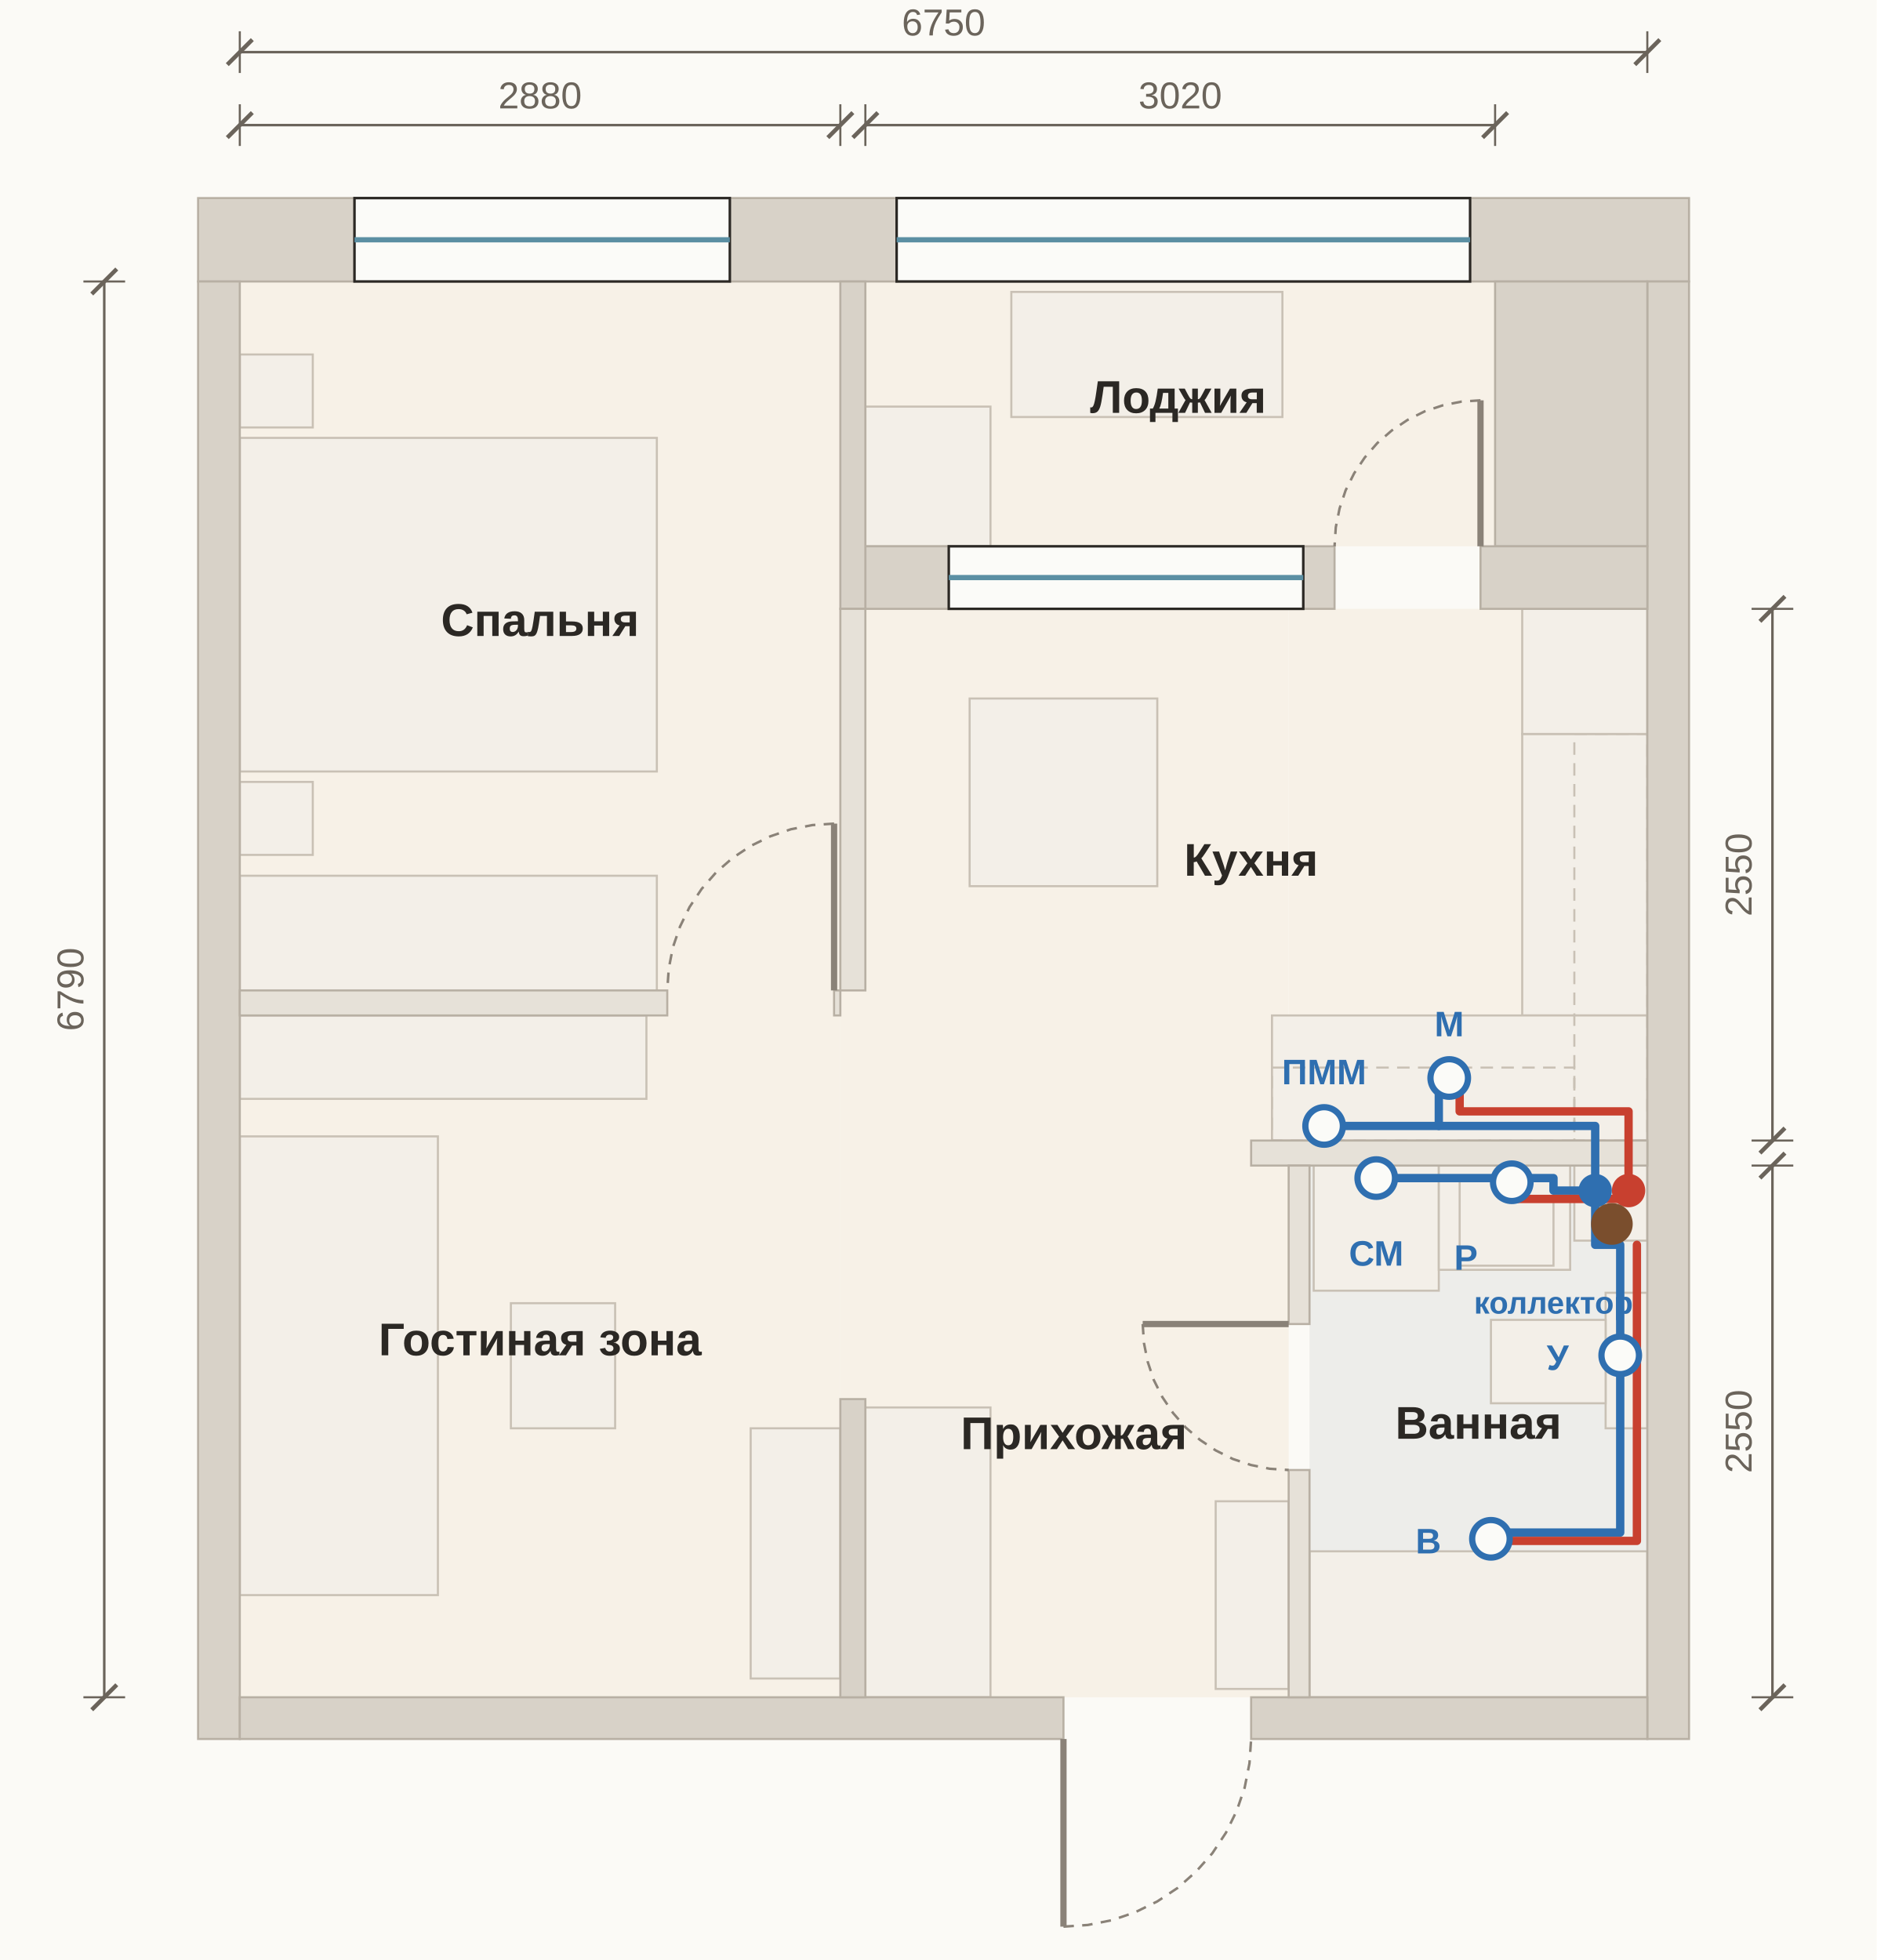
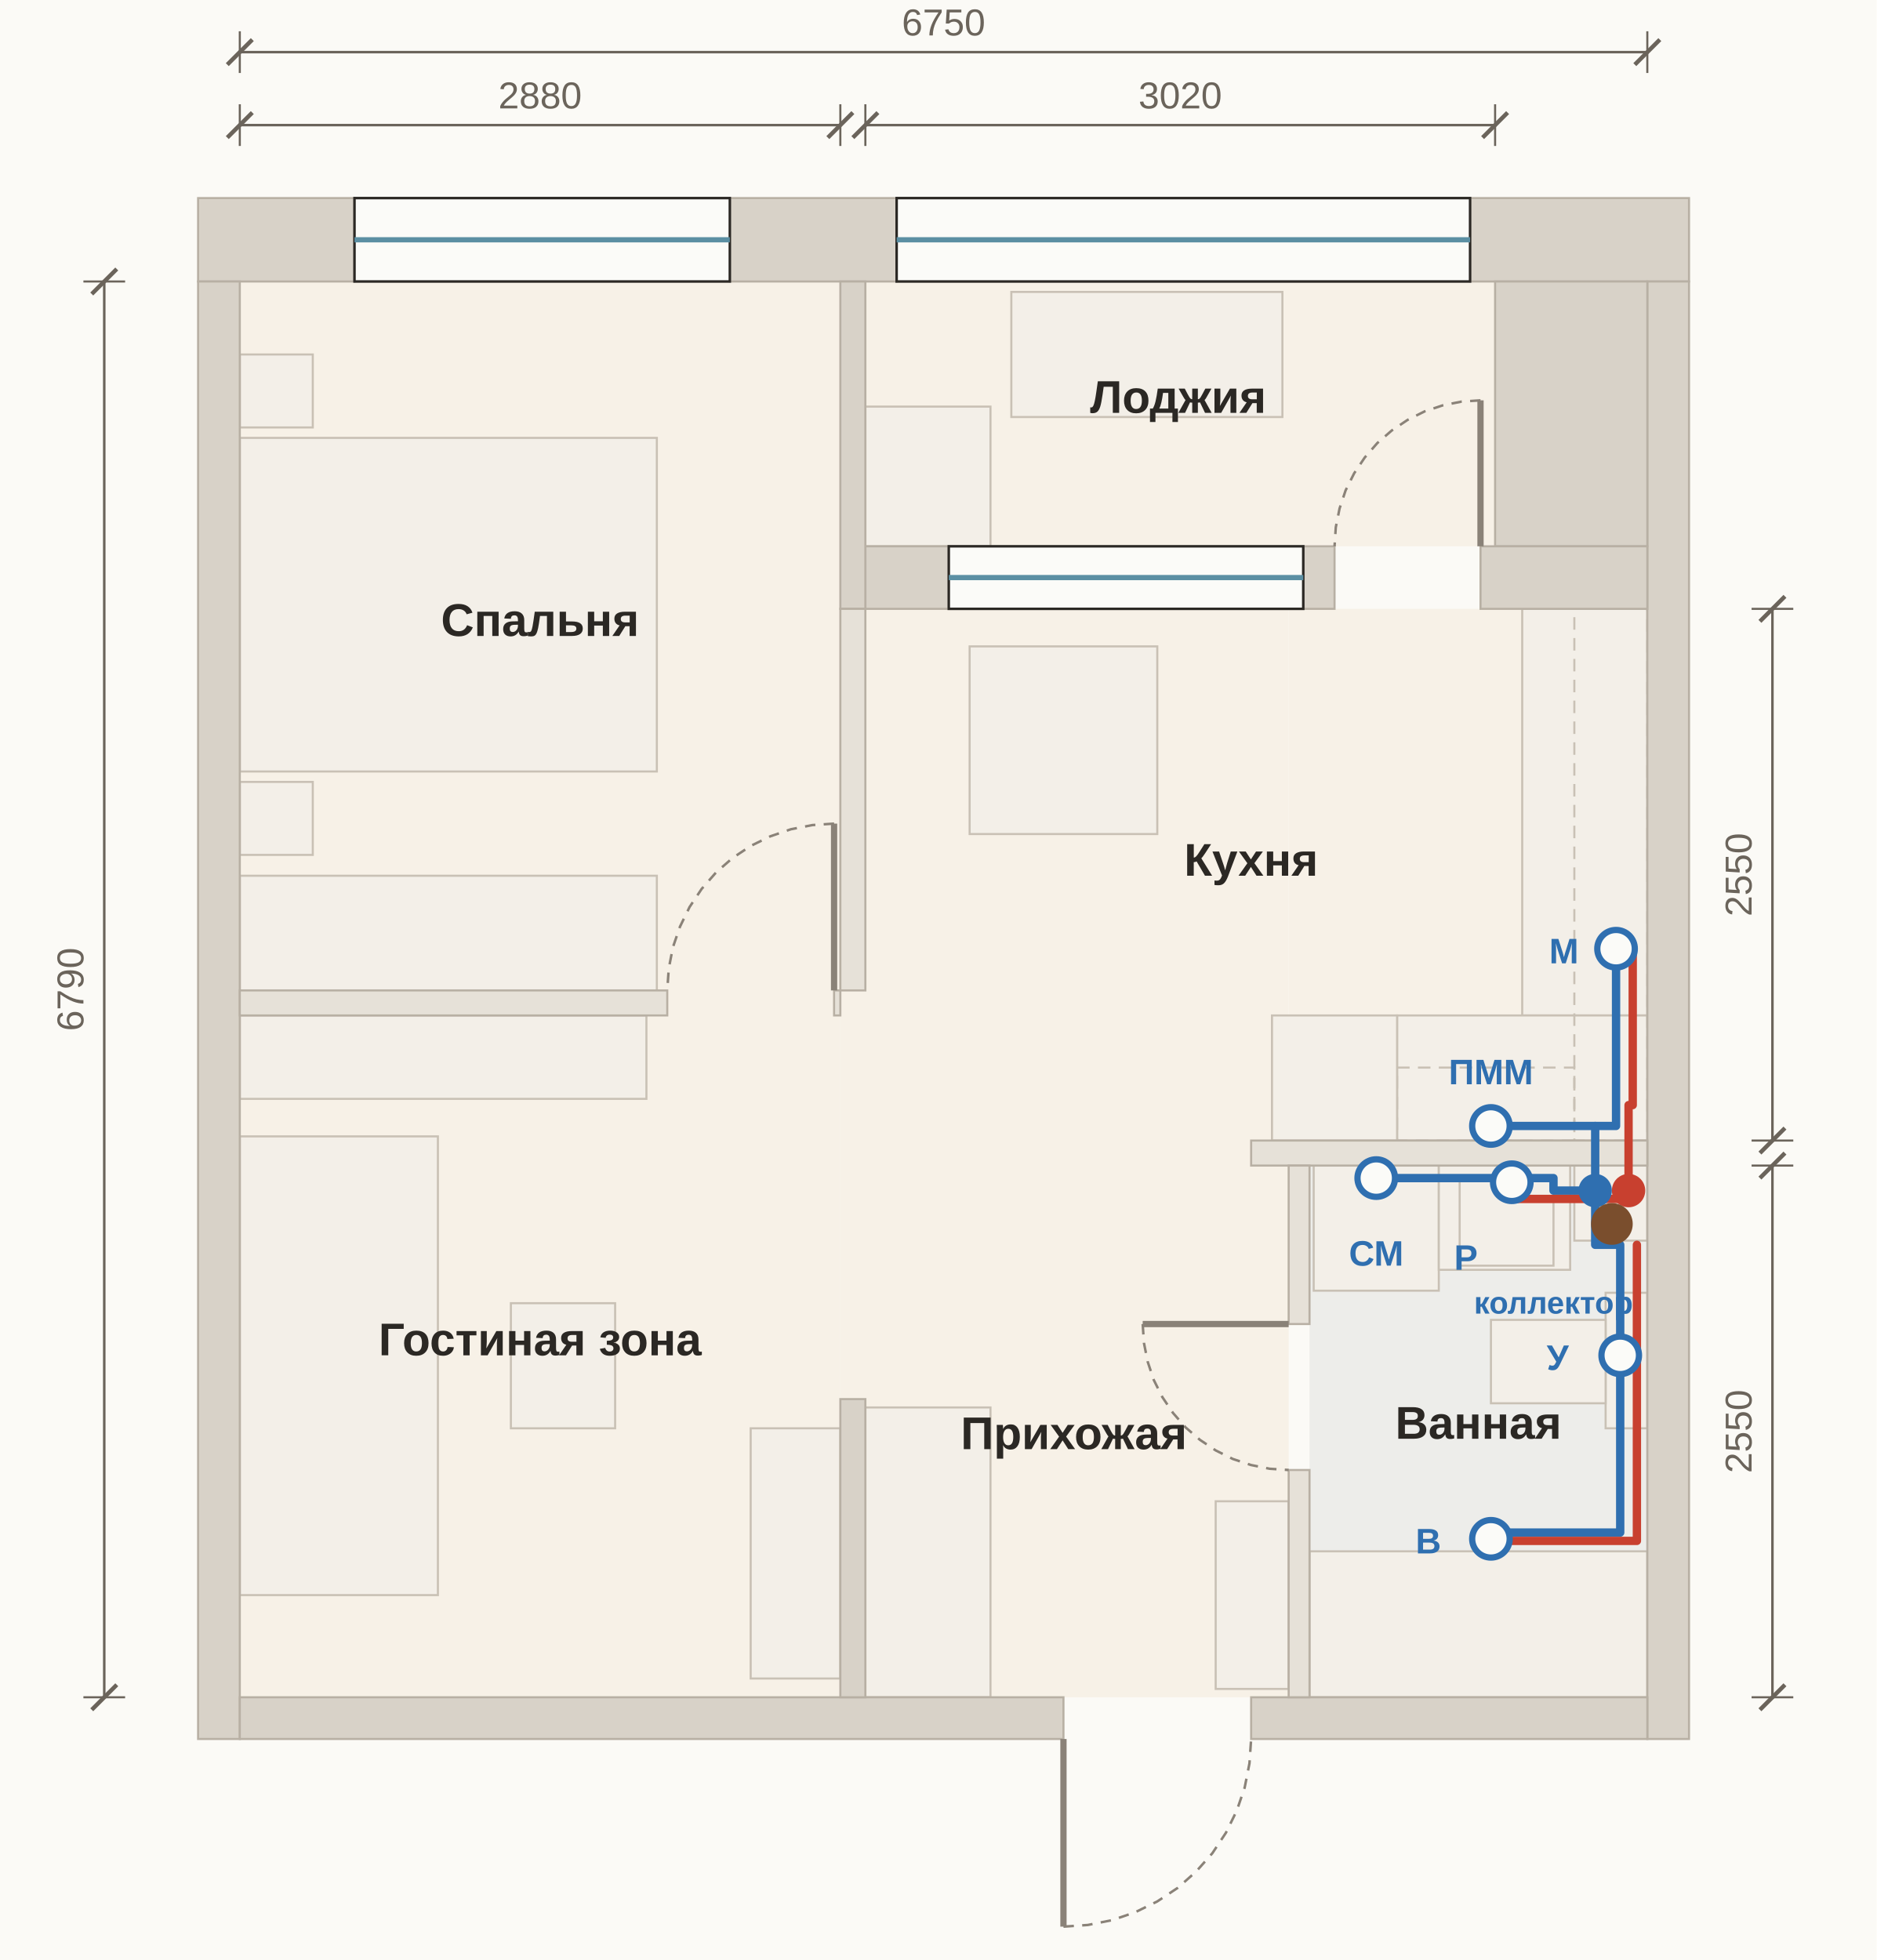
<svg xmlns="http://www.w3.org/2000/svg" aria-label="Схема водоснабжения" width="900" height="940" viewBox="-115 -135 900 940">
  <defs>
    <pattern id="hd" width="10" height="10" patternUnits="userSpaceOnUse" patternTransform="rotate(45)">
      <rect width="10" height="10" fill="#F6DCD7" />
      <line x1="0" y1="0" x2="0" y2="10" stroke="#C0392B" stroke-width="3" />
    </pattern>
    <pattern id="hn" width="10" height="10" patternUnits="userSpaceOnUse" patternTransform="rotate(-45)">
      <rect width="10" height="10" fill="#D6E5DE" />
      <line x1="0" y1="0" x2="0" y2="10" stroke="#4F7A6B" stroke-width="3" />
    </pattern>
  </defs>
  <rect x="-115" y="-135" width="900" height="940" fill="#FBFAF6" />
  <rect x="0" y="0" width="288" height="679" fill="#F7F1E7" stroke="none" stroke-width="1" />
  <rect x="288" y="157" width="215" height="522" fill="#F7F1E7" stroke="none" stroke-width="1" />
  <rect x="503" y="157" width="172" height="267" fill="#F7F1E7" stroke="none" stroke-width="1" />
  <rect x="513" y="424" width="162" height="255" fill="#EDEDEA" stroke="none" stroke-width="1" />
  <rect x="300" y="0" width="302" height="127" fill="#F7F1E7" stroke="none" stroke-width="1" />
  <rect x="0" y="75" width="200" height="160" fill="#F3EFE8" stroke="#C9C1B5" stroke-width="1" />
  <rect x="0" y="35" width="35" height="35" fill="#F3EFE8" stroke="#C9C1B5" stroke-width="1" />
  <rect x="0" y="240" width="35" height="35" fill="#F3EFE8" stroke="#C9C1B5" stroke-width="1" />
  <rect x="0" y="285" width="200" height="55" fill="#F3EFE8" stroke="#C9C1B5" stroke-width="1" />
  <rect x="0" y="352" width="195" height="40" fill="#F3EFE8" stroke="#C9C1B5" stroke-width="1" />
  <rect x="130" y="490" width="50" height="60" fill="#F3EFE8" stroke="#C9C1B5" stroke-width="1" />
  <rect x="0" y="410" width="95" height="220" fill="#F3EFE8" stroke="#C9C1B5" stroke-width="1" />
  <rect x="245" y="550" width="43" height="120" fill="#F3EFE8" stroke="#C9C1B5" stroke-width="1" />
-   <rect x="615" y="217" width="60" height="135" fill="#F3EFE8" stroke="#C9C1B5" stroke-width="1" />
-   <rect x="495" y="352" width="180" height="60" fill="#F3EFE8" stroke="#C9C1B5" stroke-width="1" />
-   <rect x="640" y="217" width="35" height="195" fill="none" stroke="#C9C1B5" stroke-width="1" stroke-dasharray="6 4" />
-   <rect x="495" y="377" width="145" height="35" fill="none" stroke="#C9C1B5" stroke-width="1" stroke-dasharray="6 4" />
-   <rect x="615" y="157" width="60" height="60" fill="#F3EFE8" stroke="#C9C1B5" stroke-width="1" />
-   <rect x="350" y="200" width="90" height="90" fill="#F3EFE8" stroke="#C9C1B5" stroke-width="1" />
+   <rect x="615" y="157" width="60" height="195" fill="#F3EFE8" stroke="#C9C1B5" stroke-width="1" />
+   <rect x="555" y="352" width="120" height="60" fill="#F3EFE8" stroke="#C9C1B5" stroke-width="1" />
+   <rect x="640" y="157" width="35" height="255" fill="none" stroke="#C9C1B5" stroke-width="1" stroke-dasharray="6 4" />
+   <rect x="555" y="377" width="85" height="35" fill="none" stroke="#C9C1B5" stroke-width="1" stroke-dasharray="6 4" />
+   <rect x="495" y="352" width="60" height="60" fill="#F3EFE8" stroke="#C9C1B5" stroke-width="1" />
+   <rect x="350" y="175" width="90" height="90" fill="#F3EFE8" stroke="#C9C1B5" stroke-width="1" />
  <rect x="300" y="540" width="60" height="139" fill="#F3EFE8" stroke="#C9C1B5" stroke-width="1" />
  <rect x="468" y="585" width="35" height="90" fill="#F3EFE8" stroke="#C9C1B5" stroke-width="1" />
  <rect x="640" y="424" width="35" height="36" fill="#F3EFE8" stroke="#C9C1B5" stroke-width="1" />
  <rect x="515" y="424" width="60" height="60" fill="#F3EFE8" stroke="#C9C1B5" stroke-width="1" />
  <rect x="575" y="424" width="63" height="50" fill="#F3EFE8" stroke="#C9C1B5" stroke-width="1" />
  <rect x="585" y="430" width="45" height="42" fill="#F3EFE8" stroke="#C9C1B5" stroke-width="1" />
  <rect x="655" y="485" width="20" height="65" fill="#F3EFE8" stroke="#C9C1B5" stroke-width="1" />
  <rect x="600" y="498" width="55" height="40" fill="#F3EFE8" stroke="#C9C1B5" stroke-width="1" />
  <rect x="513" y="609" width="162" height="70" fill="#F3EFE8" stroke="#C9C1B5" stroke-width="1" />
  <rect x="370" y="5" width="130" height="60" fill="#F3EFE8" stroke="#C9C1B5" stroke-width="1" />
  <rect x="300" y="60" width="60" height="67" fill="#F3EFE8" stroke="#C9C1B5" stroke-width="1" />
  <rect x="-20" y="-40" width="75" height="40" fill="#D8D2C8" stroke="#B8B0A4" stroke-width="1" />
  <rect x="235" y="-40" width="80" height="40" fill="#D8D2C8" stroke="#B8B0A4" stroke-width="1" />
  <rect x="590" y="-40" width="105" height="40" fill="#D8D2C8" stroke="#B8B0A4" stroke-width="1" />
  <rect x="-20" y="0" width="20" height="699" fill="#D8D2C8" stroke="#B8B0A4" stroke-width="1" />
  <rect x="675" y="0" width="20" height="699" fill="#D8D2C8" stroke="#B8B0A4" stroke-width="1" />
  <rect x="0" y="679" width="395" height="20" fill="#D8D2C8" stroke="#B8B0A4" stroke-width="1" />
  <rect x="485" y="679" width="190" height="20" fill="#D8D2C8" stroke="#B8B0A4" stroke-width="1" />
  <rect x="602" y="0" width="73" height="127" fill="#D8D2C8" stroke="#B8B0A4" stroke-width="1" />
  <rect x="300" y="127" width="40" height="30" fill="#D8D2C8" stroke="#B8B0A4" stroke-width="1" />
  <rect x="510" y="127" width="15" height="30" fill="#D8D2C8" stroke="#B8B0A4" stroke-width="1" />
  <rect x="595" y="127" width="80" height="30" fill="#D8D2C8" stroke="#B8B0A4" stroke-width="1" />
  <rect x="288" y="0" width="12" height="157" fill="#D8D2C8" stroke="#B8B0A4" stroke-width="1" />
  <rect x="288" y="157" width="12" height="183" fill="#E6E1D8" stroke="#B8B0A4" stroke-width="1" />
  <rect x="288" y="536" width="12" height="143" fill="#D8D2C8" stroke="#B8B0A4" stroke-width="1" />
  <rect x="485" y="412" width="190" height="12" fill="#E6E1D8" stroke="#B8B0A4" stroke-width="1" />
  <rect x="503" y="424" width="10" height="76" fill="#E6E1D8" stroke="#B8B0A4" stroke-width="1" />
  <rect x="503" y="570" width="10" height="109" fill="#E6E1D8" stroke="#B8B0A4" stroke-width="1" />
  <rect x="0" y="340" width="205" height="12" fill="#E6E1D8" stroke="#B8B0A4" stroke-width="1" />
  <rect x="285" y="340" width="3" height="12" fill="#E6E1D8" stroke="#B8B0A4" stroke-width="1" />
  <rect x="55" y="-40" width="180" height="40" fill="#FBFBF8" stroke="#2B2824" stroke-width="1.2" />
  <line x1="55" y1="-20" x2="235" y2="-20" stroke="#5B8FA3" stroke-width="2.5" />
  <rect x="315" y="-40" width="275" height="40" fill="#FBFBF8" stroke="#2B2824" stroke-width="1.2" />
  <line x1="315" y1="-20" x2="590" y2="-20" stroke="#5B8FA3" stroke-width="2.5" />
  <rect x="340" y="127" width="170" height="30" fill="#FBFBF8" stroke="#2B2824" stroke-width="1.2" />
  <line x1="340" y1="142" x2="510" y2="142" stroke="#5B8FA3" stroke-width="2.5" />
  <line x1="595" y1="127" x2="595" y2="57" stroke="#8A8278" stroke-width="3" />
  <polyline points="595,57 585.9,57.6 576.9,59.4 568.2,62.3 560,66.4 552.4,71.5 545.5,77.5 539.5,84.4 534.4,92 530.3,100.2 527.4,108.9 525.6,117.9 525,127" fill="none" stroke="#8A8278" stroke-width="1.2" stroke-dasharray="5 4" />
  <line x1="395" y1="699" x2="395" y2="789" stroke="#8A8278" stroke-width="3" />
  <polyline points="395,789 406.7,788.2 418.3,785.9 429.4,782.1 440,776.9 449.8,770.4 458.6,762.6 466.4,753.8 472.9,744 478.1,733.4 481.9,722.3 484.2,710.7 485,699" fill="none" stroke="#8A8278" stroke-width="1.2" stroke-dasharray="5 4" />
  <line x1="503" y1="500" x2="433" y2="500" stroke="#8A8278" stroke-width="3" />
  <polyline points="433,500 433.6,509.1 435.4,518.1 438.3,526.8 442.4,535 447.5,542.6 453.5,549.5 460.4,555.5 468,560.6 476.2,564.7 484.9,567.6 493.9,569.4 503,570" fill="none" stroke="#8A8278" stroke-width="1.2" stroke-dasharray="5 4" />
  <line x1="285" y1="340" x2="285" y2="260" stroke="#8A8278" stroke-width="3" />
  <polyline points="285,260 274.6,260.7 264.3,262.7 254.4,266.1 245,270.7 236.3,276.5 228.4,283.4 221.5,291.3 215.7,300 211.1,309.4 207.7,319.3 205.7,329.6 205,340" fill="none" stroke="#8A8278" stroke-width="1.2" stroke-dasharray="5 4" />
  <text x="144" y="170" font-family="Arial, Helvetica, sans-serif" font-size="22" font-weight="600" fill="#2B2824" text-anchor="middle">Спальня</text>
  <text x="144" y="515" font-family="Arial, Helvetica, sans-serif" font-size="22" font-weight="600" fill="#2B2824" text-anchor="middle">Гостиная зона</text>
  <text x="485" y="285" font-family="Arial, Helvetica, sans-serif" font-size="22" font-weight="600" fill="#2B2824" text-anchor="middle">Кухня</text>
  <text x="400" y="560" font-family="Arial, Helvetica, sans-serif" font-size="22" font-weight="600" fill="#2B2824" text-anchor="middle">Прихожая</text>
  <text x="594" y="555" font-family="Arial, Helvetica, sans-serif" font-size="22" font-weight="600" fill="#2B2824" text-anchor="middle">Ванная</text>
  <text x="450" y="63" font-family="Arial, Helvetica, sans-serif" font-size="22" font-weight="600" fill="#2B2824" text-anchor="middle">Лоджия</text>
  <line x1="0" y1="-75" x2="288" y2="-75" stroke="#6B645B" stroke-width="1.2" />
  <line x1="-6" y1="-69" x2="6" y2="-81" stroke="#6B645B" stroke-width="2" />
  <line x1="0" y1="-85" x2="0" y2="-65" stroke="#6B645B" stroke-width="1" />
  <line x1="282" y1="-69" x2="294" y2="-81" stroke="#6B645B" stroke-width="2" />
  <line x1="288" y1="-85" x2="288" y2="-65" stroke="#6B645B" stroke-width="1" />
  <text x="144" y="-83" font-family="Arial, Helvetica, sans-serif" font-size="18" font-weight="400" fill="#6B645B" text-anchor="middle">2880</text>
  <line x1="300" y1="-75" x2="602" y2="-75" stroke="#6B645B" stroke-width="1.2" />
  <line x1="294" y1="-69" x2="306" y2="-81" stroke="#6B645B" stroke-width="2" />
  <line x1="300" y1="-85" x2="300" y2="-65" stroke="#6B645B" stroke-width="1" />
  <line x1="596" y1="-69" x2="608" y2="-81" stroke="#6B645B" stroke-width="2" />
  <line x1="602" y1="-85" x2="602" y2="-65" stroke="#6B645B" stroke-width="1" />
  <text x="451" y="-83" font-family="Arial, Helvetica, sans-serif" font-size="18" font-weight="400" fill="#6B645B" text-anchor="middle">3020</text>
  <line x1="0" y1="-110" x2="675" y2="-110" stroke="#6B645B" stroke-width="1.2" />
  <line x1="-6" y1="-104" x2="6" y2="-116" stroke="#6B645B" stroke-width="2" />
  <line x1="0" y1="-120" x2="0" y2="-100" stroke="#6B645B" stroke-width="1" />
  <line x1="669" y1="-104" x2="681" y2="-116" stroke="#6B645B" stroke-width="2" />
  <line x1="675" y1="-120" x2="675" y2="-100" stroke="#6B645B" stroke-width="1" />
  <text x="337.5" y="-118" font-family="Arial, Helvetica, sans-serif" font-size="18" font-weight="400" fill="#6B645B" text-anchor="middle">6750</text>
  <line x1="-65" y1="0" x2="-65" y2="679" stroke="#6B645B" stroke-width="1.2" />
  <line x1="-71" y1="6" x2="-59" y2="-6" stroke="#6B645B" stroke-width="2" />
  <line x1="-75" y1="0" x2="-55" y2="0" stroke="#6B645B" stroke-width="1" />
  <line x1="-71" y1="685" x2="-59" y2="673" stroke="#6B645B" stroke-width="2" />
  <line x1="-75" y1="679" x2="-55" y2="679" stroke="#6B645B" stroke-width="1" />
  <text x="-75" y="339.5" font-family="Arial, Helvetica, sans-serif" font-size="18" font-weight="400" fill="#6B645B" text-anchor="middle" transform="rotate(-90 -75 339.5)">6790</text>
  <line x1="735" y1="157" x2="735" y2="412" stroke="#6B645B" stroke-width="1.2" />
  <line x1="729" y1="163" x2="741" y2="151" stroke="#6B645B" stroke-width="2" />
  <line x1="725" y1="157" x2="745" y2="157" stroke="#6B645B" stroke-width="1" />
  <line x1="729" y1="418" x2="741" y2="406" stroke="#6B645B" stroke-width="2" />
  <line x1="725" y1="412" x2="745" y2="412" stroke="#6B645B" stroke-width="1" />
  <text x="725" y="284.5" font-family="Arial, Helvetica, sans-serif" font-size="18" font-weight="400" fill="#6B645B" text-anchor="middle" transform="rotate(-90 725 284.5)">2550</text>
  <line x1="735" y1="424" x2="735" y2="679" stroke="#6B645B" stroke-width="1.2" />
  <line x1="729" y1="430" x2="741" y2="418" stroke="#6B645B" stroke-width="2" />
  <line x1="725" y1="424" x2="745" y2="424" stroke="#6B645B" stroke-width="1" />
  <line x1="729" y1="685" x2="741" y2="673" stroke="#6B645B" stroke-width="2" />
  <line x1="725" y1="679" x2="745" y2="679" stroke="#6B645B" stroke-width="1" />
  <text x="725" y="551.5" font-family="Arial, Helvetica, sans-serif" font-size="18" font-weight="400" fill="#6B645B" text-anchor="middle" transform="rotate(-90 725 551.5)">2550</text>
-   <polyline points="650,436 650,405 575,405 575,385" fill="none" stroke="#2F6FB0" stroke-width="4" stroke-linejoin="round" stroke-linecap="round" />
-   <polyline points="666,436 666,398 585,398 585,385" fill="none" stroke="#C8402F" stroke-width="4" stroke-linejoin="round" stroke-linecap="round" />
-   <polyline points="575,405 520,405" fill="none" stroke="#2F6FB0" stroke-width="4" stroke-linejoin="round" stroke-linecap="round" />
+   <polyline points="650,436 650,405 660,405 660,320" fill="none" stroke="#2F6FB0" stroke-width="4" stroke-linejoin="round" stroke-linecap="round" />
+   <polyline points="666,436 666,395 668,395 668,320" fill="none" stroke="#C8402F" stroke-width="4" stroke-linejoin="round" stroke-linecap="round" />
+   <polyline points="650,405 600,405" fill="none" stroke="#2F6FB0" stroke-width="4" stroke-linejoin="round" stroke-linecap="round" />
  <polyline points="650,436 630,436 630,430 545,430" fill="none" stroke="#2F6FB0" stroke-width="4" stroke-linejoin="round" stroke-linecap="round" />
  <polyline points="666,436 666,440 610,440 610,432" fill="none" stroke="#C8402F" stroke-width="4" stroke-linejoin="round" stroke-linecap="round" />
  <polyline points="650,436 650,462 662,462 662,515" fill="none" stroke="#2F6FB0" stroke-width="4" stroke-linejoin="round" stroke-linecap="round" />
  <polyline points="662,515 662,600 600,600 600,605" fill="none" stroke="#2F6FB0" stroke-width="4" stroke-linejoin="round" stroke-linecap="round" />
  <polyline points="670,462 670,604 605,604" fill="none" stroke="#C8402F" stroke-width="4" stroke-linejoin="round" stroke-linecap="round" />
  <circle cx="650" cy="436" r="8" fill="#2F6FB0" />
  <circle cx="666" cy="436" r="8" fill="#C8402F" />
  <circle cx="658" cy="452" r="10" fill="#7A4E2D" />
-   <circle cx="580" cy="382" r="9" fill="#FBFBF8" stroke="#2F6FB0" stroke-width="3" />
-   <text x="580" y="362" font-family="Arial, Helvetica, sans-serif" font-size="17" font-weight="700" fill="#2F6FB0" text-anchor="middle">М</text>
-   <circle cx="520" cy="405" r="9" fill="#FBFBF8" stroke="#2F6FB0" stroke-width="3" />
-   <text x="520" y="385" font-family="Arial, Helvetica, sans-serif" font-size="17" font-weight="700" fill="#2F6FB0" text-anchor="middle">ПММ</text>
+   <circle cx="660" cy="320" r="9" fill="#FBFBF8" stroke="#2F6FB0" stroke-width="3" />
+   <text x="635" y="327" font-family="Arial, Helvetica, sans-serif" font-size="17" font-weight="700" fill="#2F6FB0" text-anchor="middle">М</text>
+   <circle cx="600" cy="405" r="9" fill="#FBFBF8" stroke="#2F6FB0" stroke-width="3" />
+   <text x="600" y="385" font-family="Arial, Helvetica, sans-serif" font-size="17" font-weight="700" fill="#2F6FB0" text-anchor="middle">ПММ</text>
  <circle cx="545" cy="430" r="9" fill="#FBFBF8" stroke="#2F6FB0" stroke-width="3" />
  <text x="545" y="472" font-family="Arial, Helvetica, sans-serif" font-size="17" font-weight="700" fill="#2F6FB0" text-anchor="middle">СМ</text>
  <circle cx="610" cy="432" r="9" fill="#FBFBF8" stroke="#2F6FB0" stroke-width="3" />
  <text x="588" y="474" font-family="Arial, Helvetica, sans-serif" font-size="17" font-weight="700" fill="#2F6FB0" text-anchor="middle">Р</text>
  <circle cx="662" cy="515" r="9" fill="#FBFBF8" stroke="#2F6FB0" stroke-width="3" />
  <text x="632" y="522" font-family="Arial, Helvetica, sans-serif" font-size="17" font-weight="700" fill="#2F6FB0" text-anchor="middle">У</text>
  <circle cx="600" cy="603" r="9" fill="#FBFBF8" stroke="#2F6FB0" stroke-width="3" />
  <text x="570" y="610" font-family="Arial, Helvetica, sans-serif" font-size="17" font-weight="700" fill="#2F6FB0" text-anchor="middle">В</text>
  <text x="630" y="495" font-family="Arial, Helvetica, sans-serif" font-size="15" font-weight="600" fill="#2F6FB0" text-anchor="middle">коллектор</text>
</svg>
